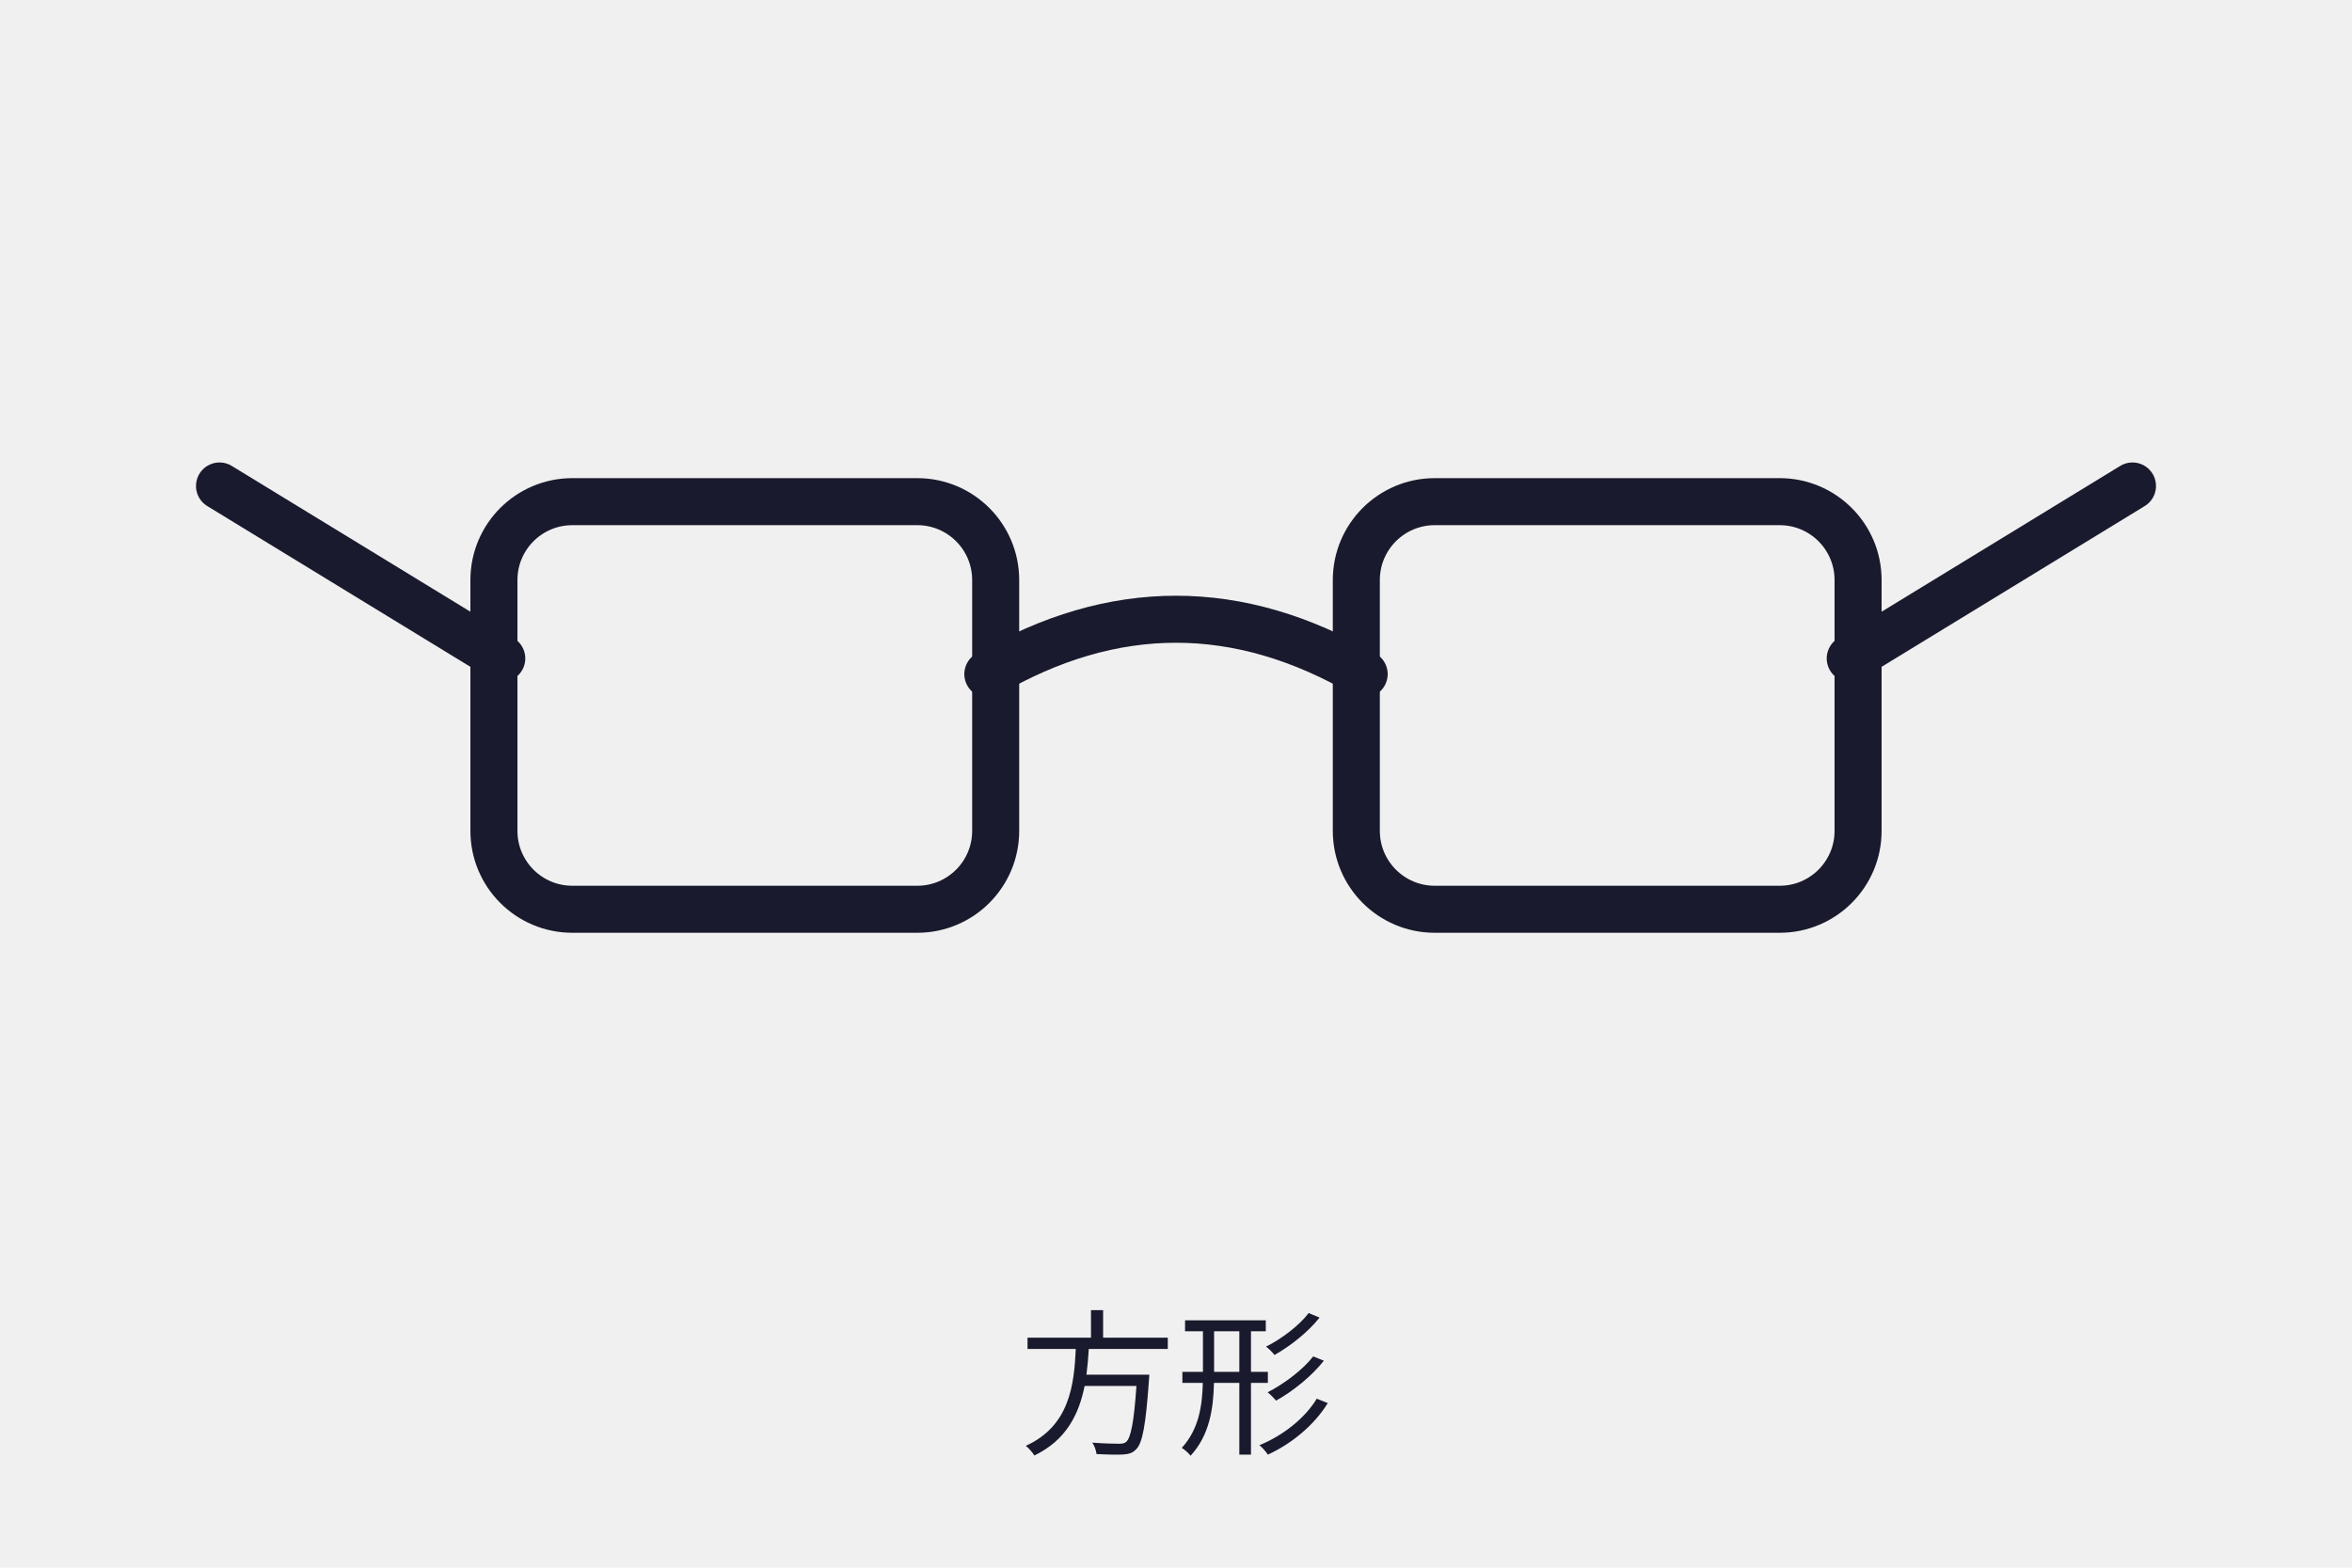
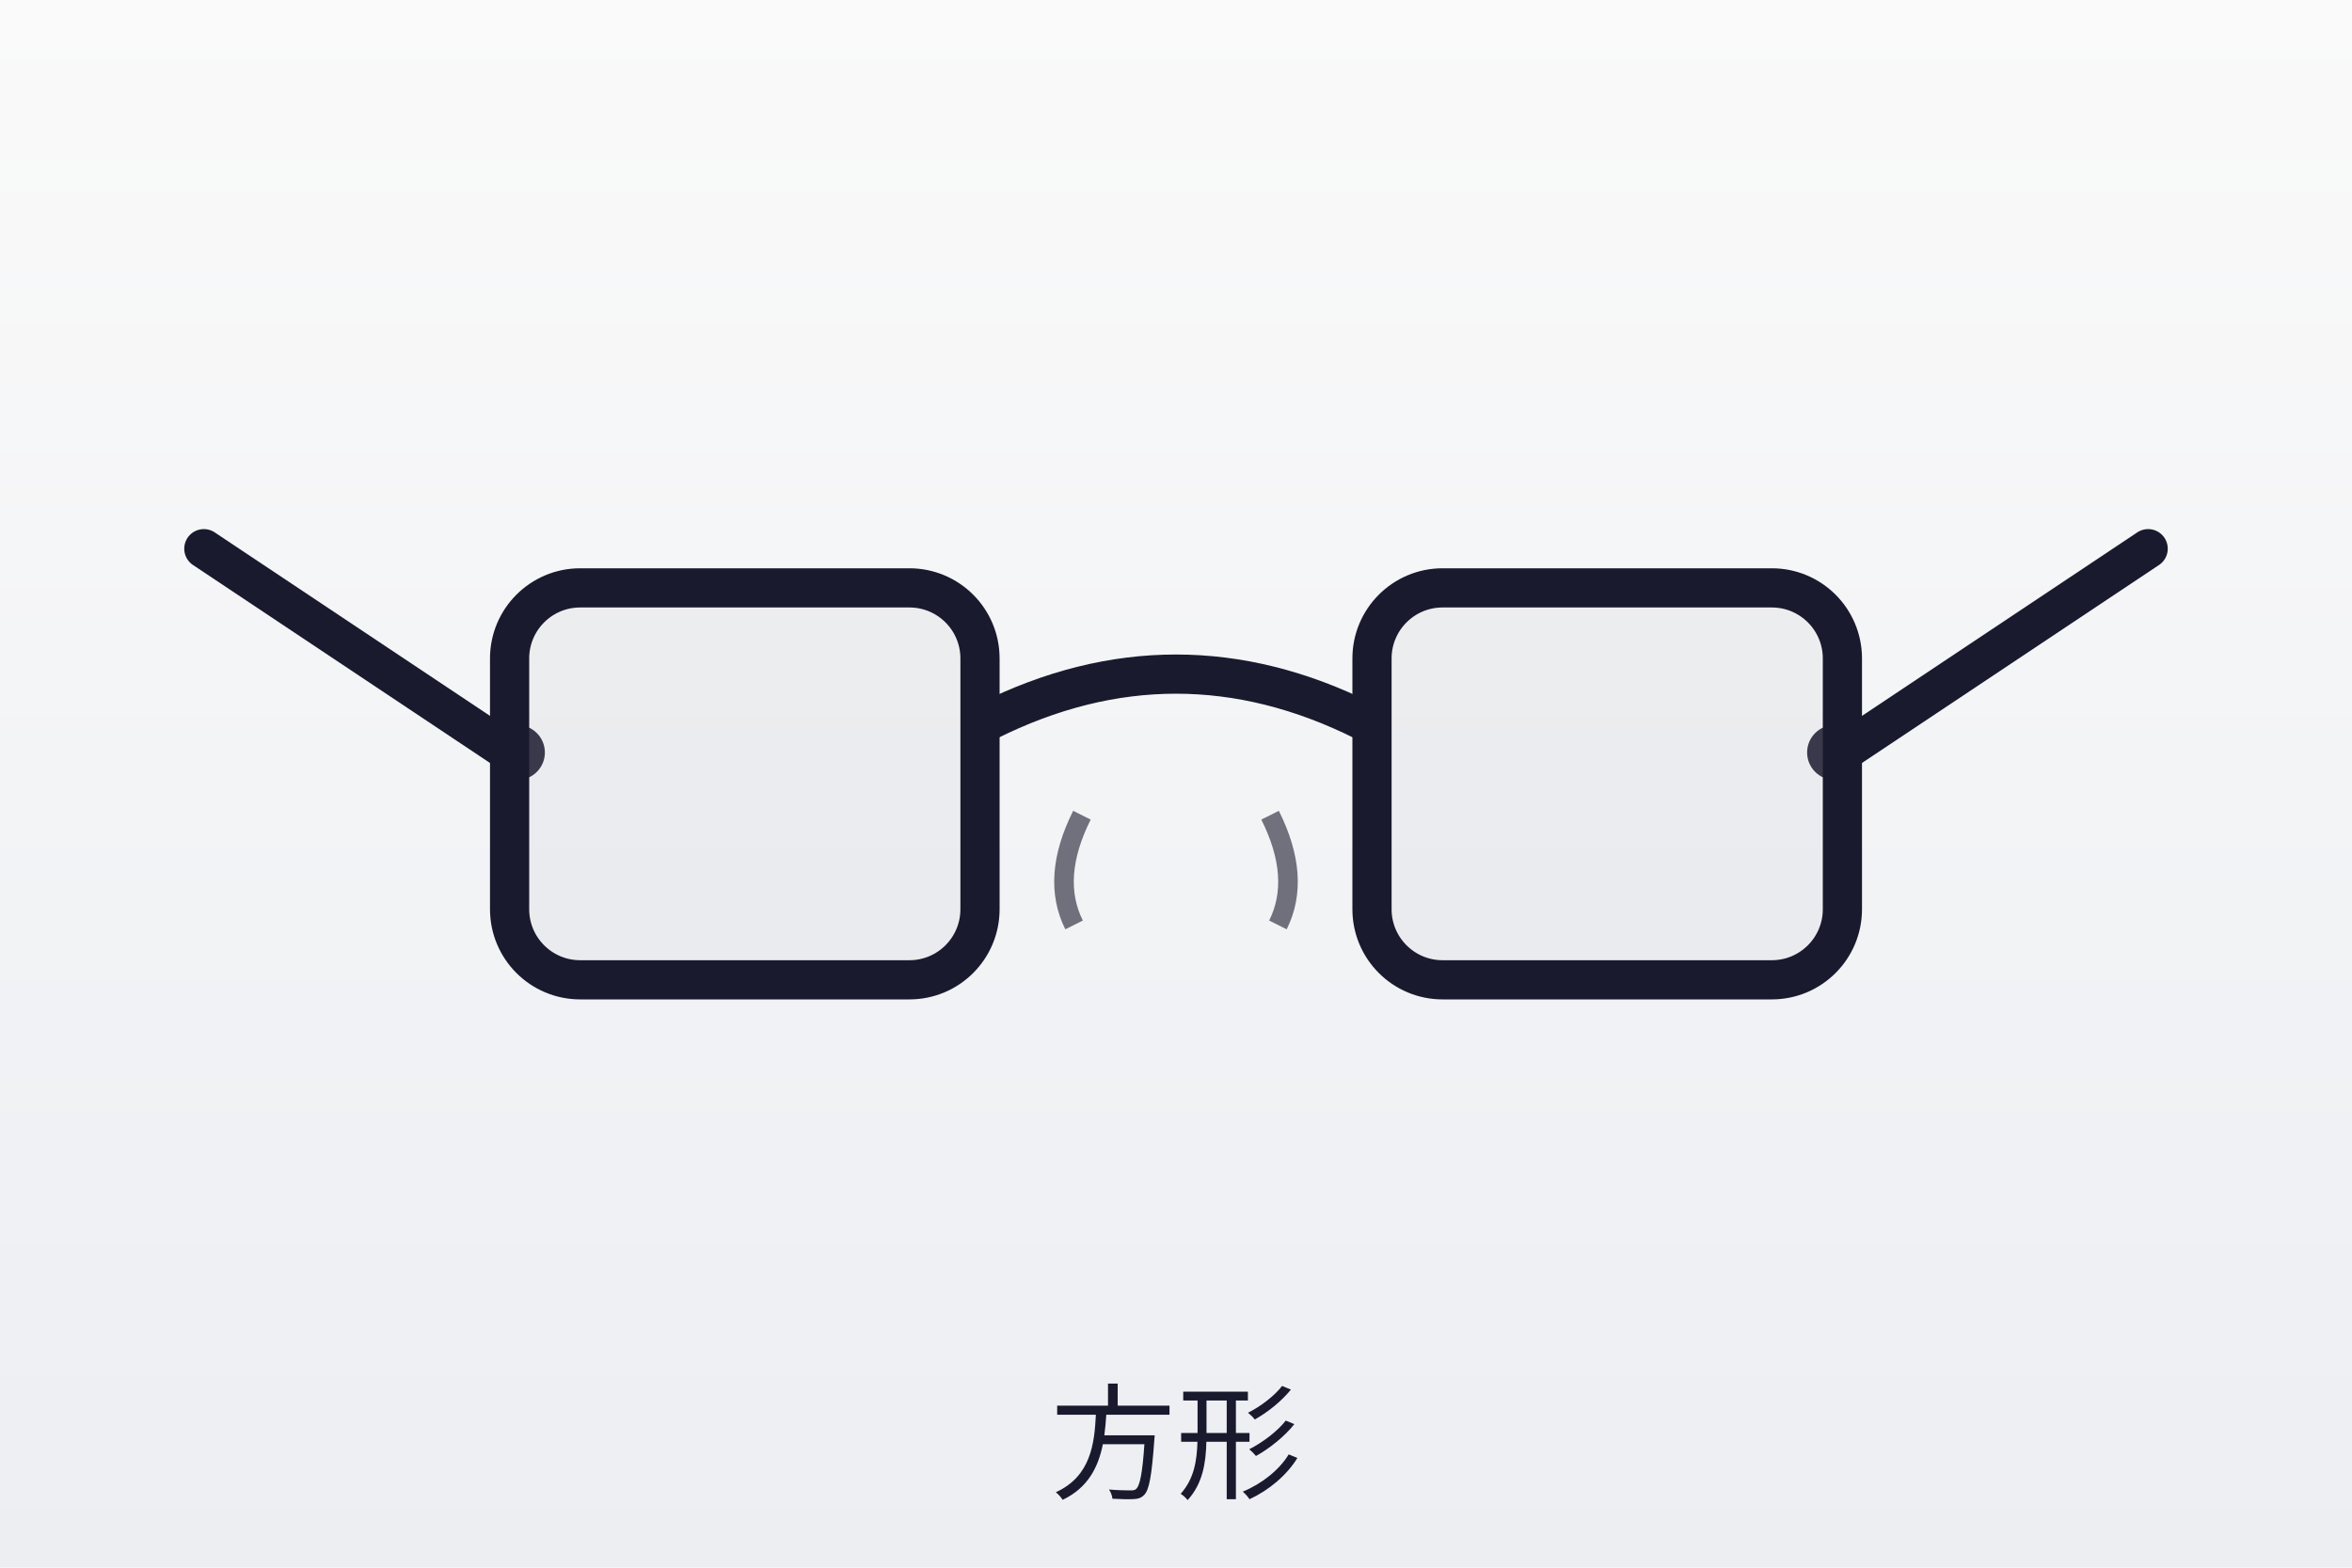
<svg xmlns="http://www.w3.org/2000/svg" width="300" height="200" viewBox="0 0 300 200">
-   <rect width="300" height="200" fill="#f0f0f0" />
-   <rect x="63" y="64" width="64" height="52" rx="10" fill="none" stroke="#1a1a2e" stroke-width="6" stroke-linejoin="round" />
-   <rect x="173" y="64" width="64" height="52" rx="10" fill="none" stroke="#1a1a2e" stroke-width="6" stroke-linejoin="round" />
-   <path d="M 126 86 Q 150 72 174 86" fill="none" stroke="#1a1a2e" stroke-width="6" stroke-linecap="round" />
-   <path d="M 64 84 L 28 62" fill="none" stroke="#1a1a2e" stroke-width="6" stroke-linecap="round" />
-   <path d="M 236 84 L 272 62" fill="none" stroke="#1a1a2e" stroke-width="6" stroke-linecap="round" />
-   <text x="150" y="184" text-anchor="middle" font-family="sans-serif" font-size="20" fill="#1a1a2e">方形</text>
+   <defs>
+     <linearGradient id="bg" x1="0" y1="0" x2="0" y2="1">
+       <stop offset="0" stop-color="#fafafa" />
+       <stop offset="1" stop-color="#eceef2" />
+     </linearGradient>
+   </defs>
+   <rect width="300" height="200" fill="url(#bg)" />
+   <path d="M 65 96 L 26 70" fill="none" stroke="#1a1a2e" stroke-width="5" stroke-linecap="round" />
+   <path d="M 235 96 L 274 70" fill="none" stroke="#1a1a2e" stroke-width="5" stroke-linecap="round" />
+   <circle cx="66" cy="96" r="3.5" fill="#1a1a2e" />
+   <circle cx="234" cy="96" r="3.5" fill="#1a1a2e" />
+   <path d="M 126 92 Q 150 80 174 92" fill="none" stroke="#1a1a2e" stroke-width="5" stroke-linecap="round" />
+   <path d="M 138 104 q -4 8 -1 14" fill="none" stroke="#1a1a2e" stroke-width="2.5" stroke-opacity="0.6" />
+   <path d="M 162 104 q 4 8 1 14" fill="none" stroke="#1a1a2e" stroke-width="2.5" stroke-opacity="0.6" />
+   <rect x="65" y="75" width="60" height="50" rx="9" fill="#CACBD2" fill-opacity="0.18" stroke="#1a1a2e" stroke-width="5" stroke-linejoin="round" />
+   <rect x="65" y="75" width="60" height="50" rx="9" fill="none" stroke="#1a1a2e" stroke-width="2" stroke-opacity="0.35" />
+   <rect x="175" y="75" width="60" height="50" rx="9" fill="#CACBD2" fill-opacity="0.18" stroke="#1a1a2e" stroke-width="5" stroke-linejoin="round" />
+   <rect x="175" y="75" width="60" height="50" rx="9" fill="none" stroke="#1a1a2e" stroke-width="2" stroke-opacity="0.35" />
+   <text x="150" y="190" text-anchor="middle" font-family="sans-serif" font-size="16" fill="#1a1a2e">方形</text>
</svg>
